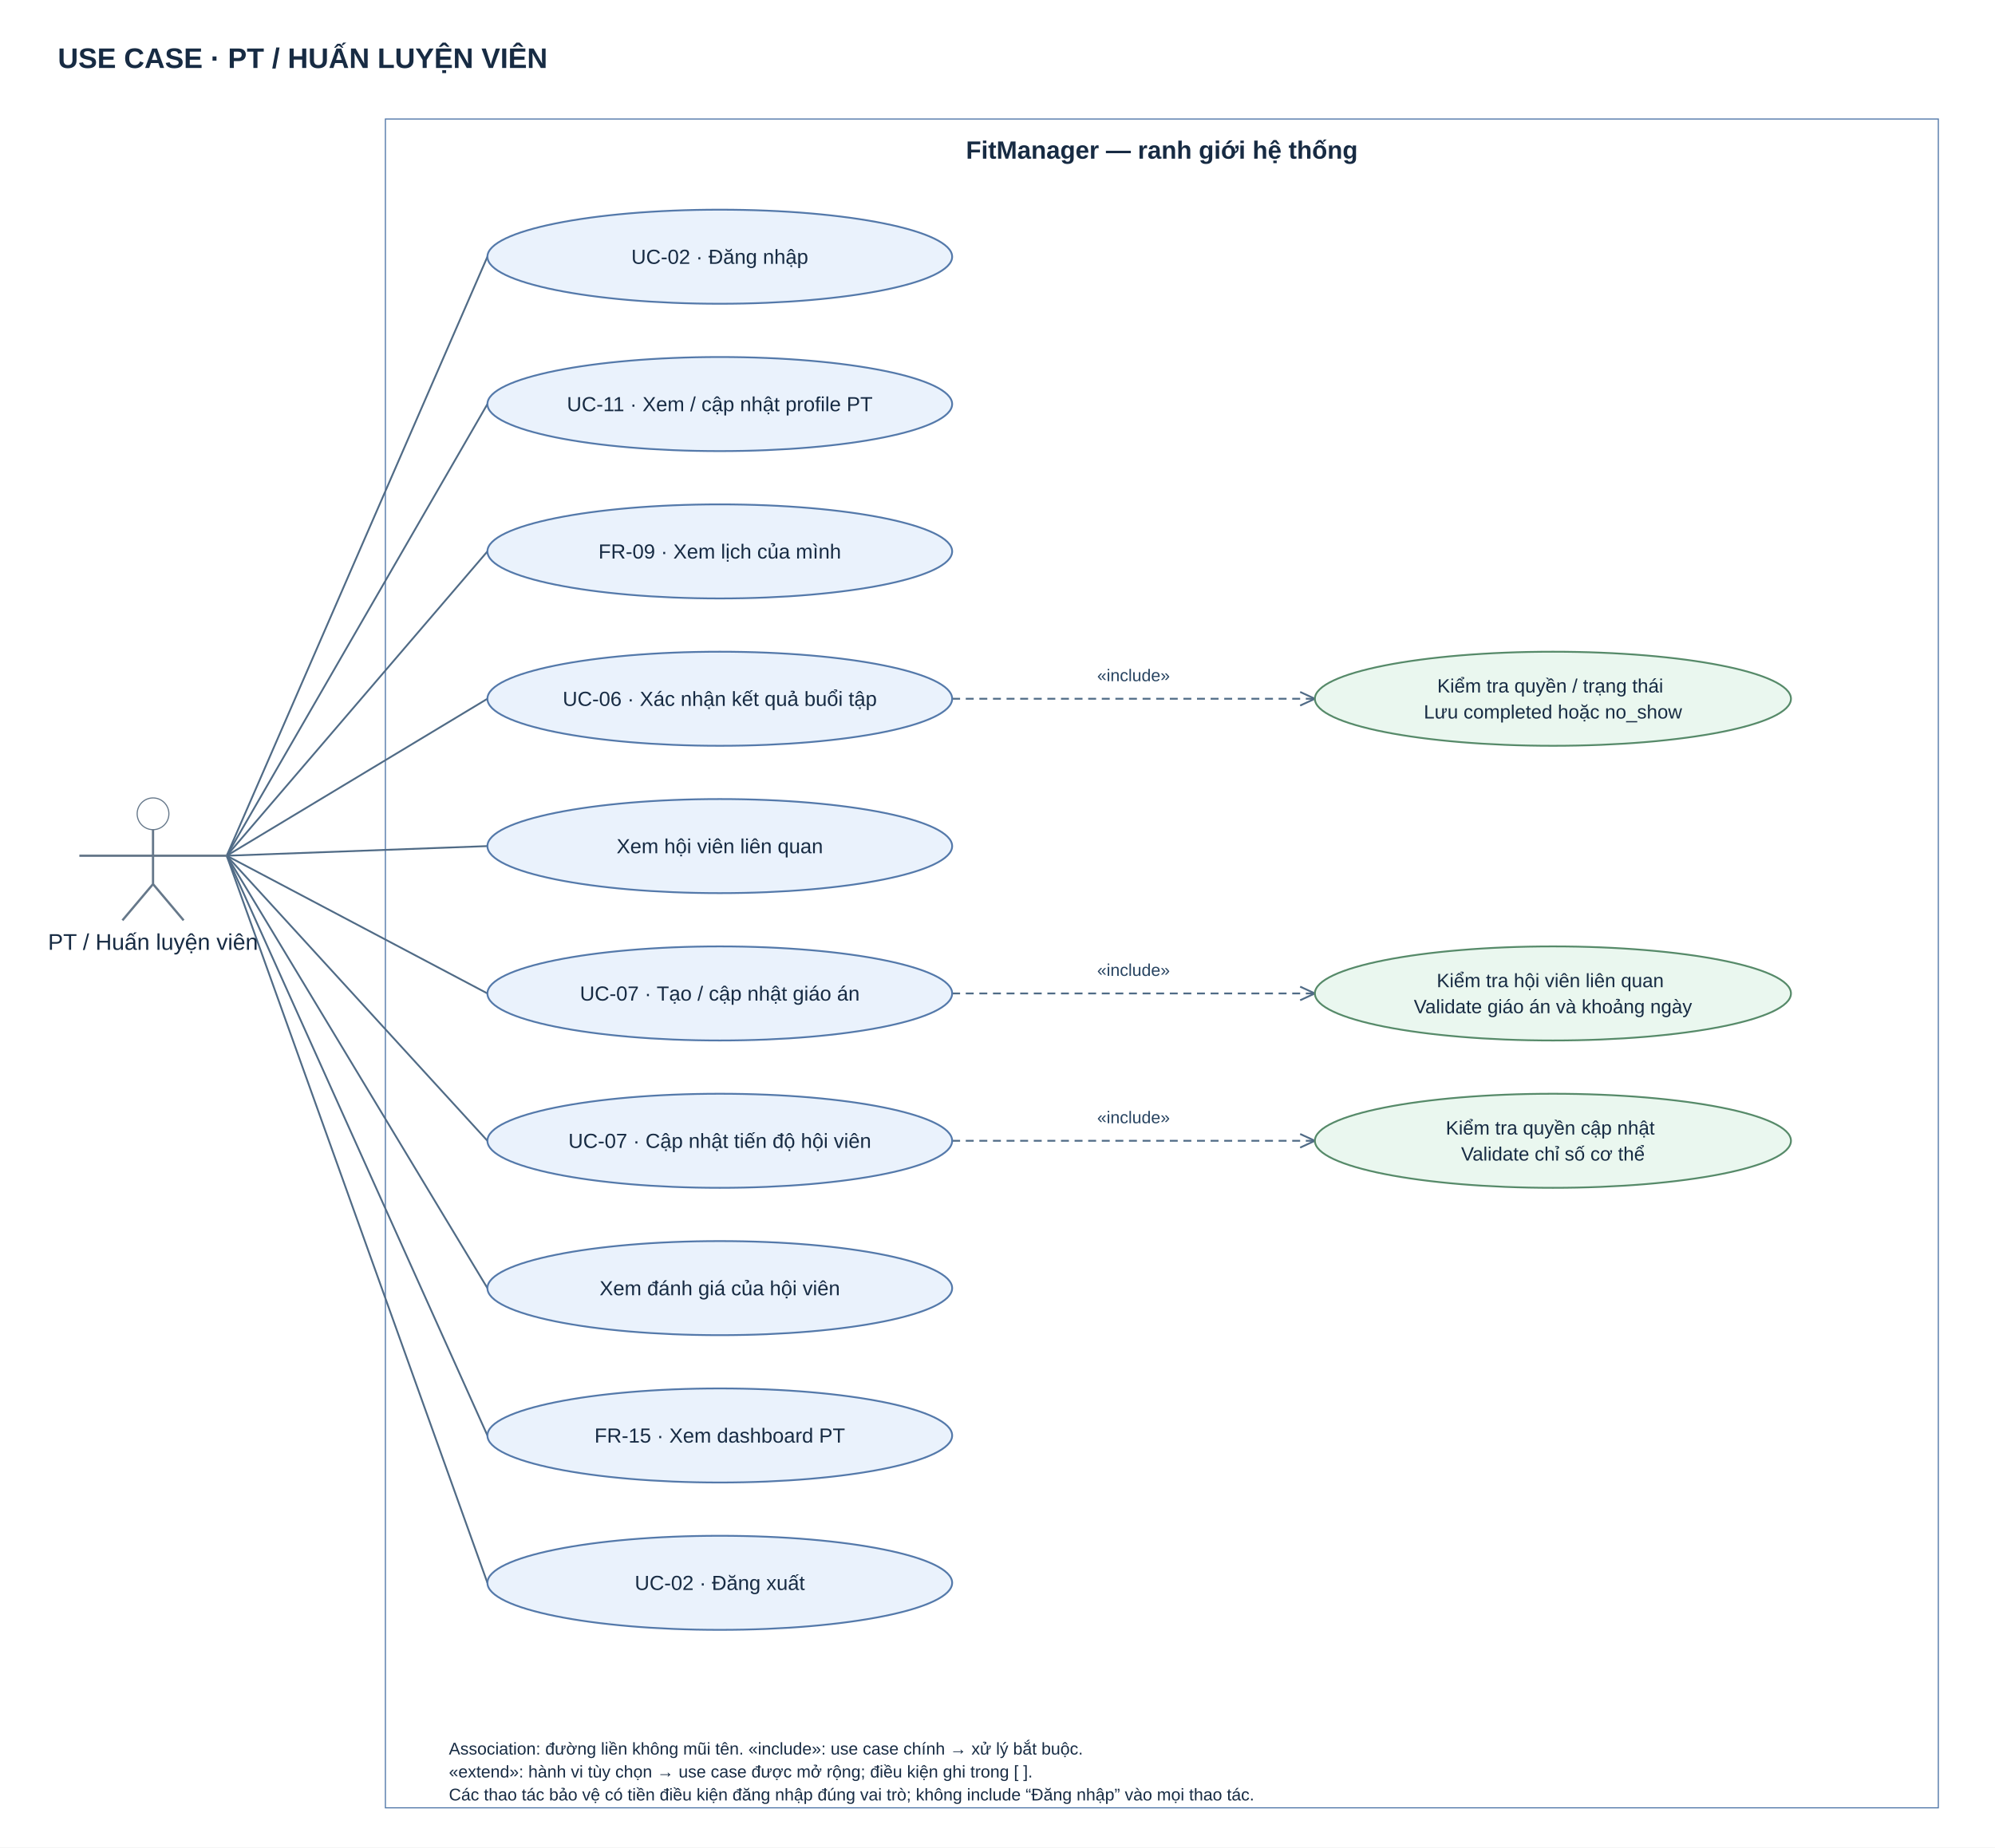
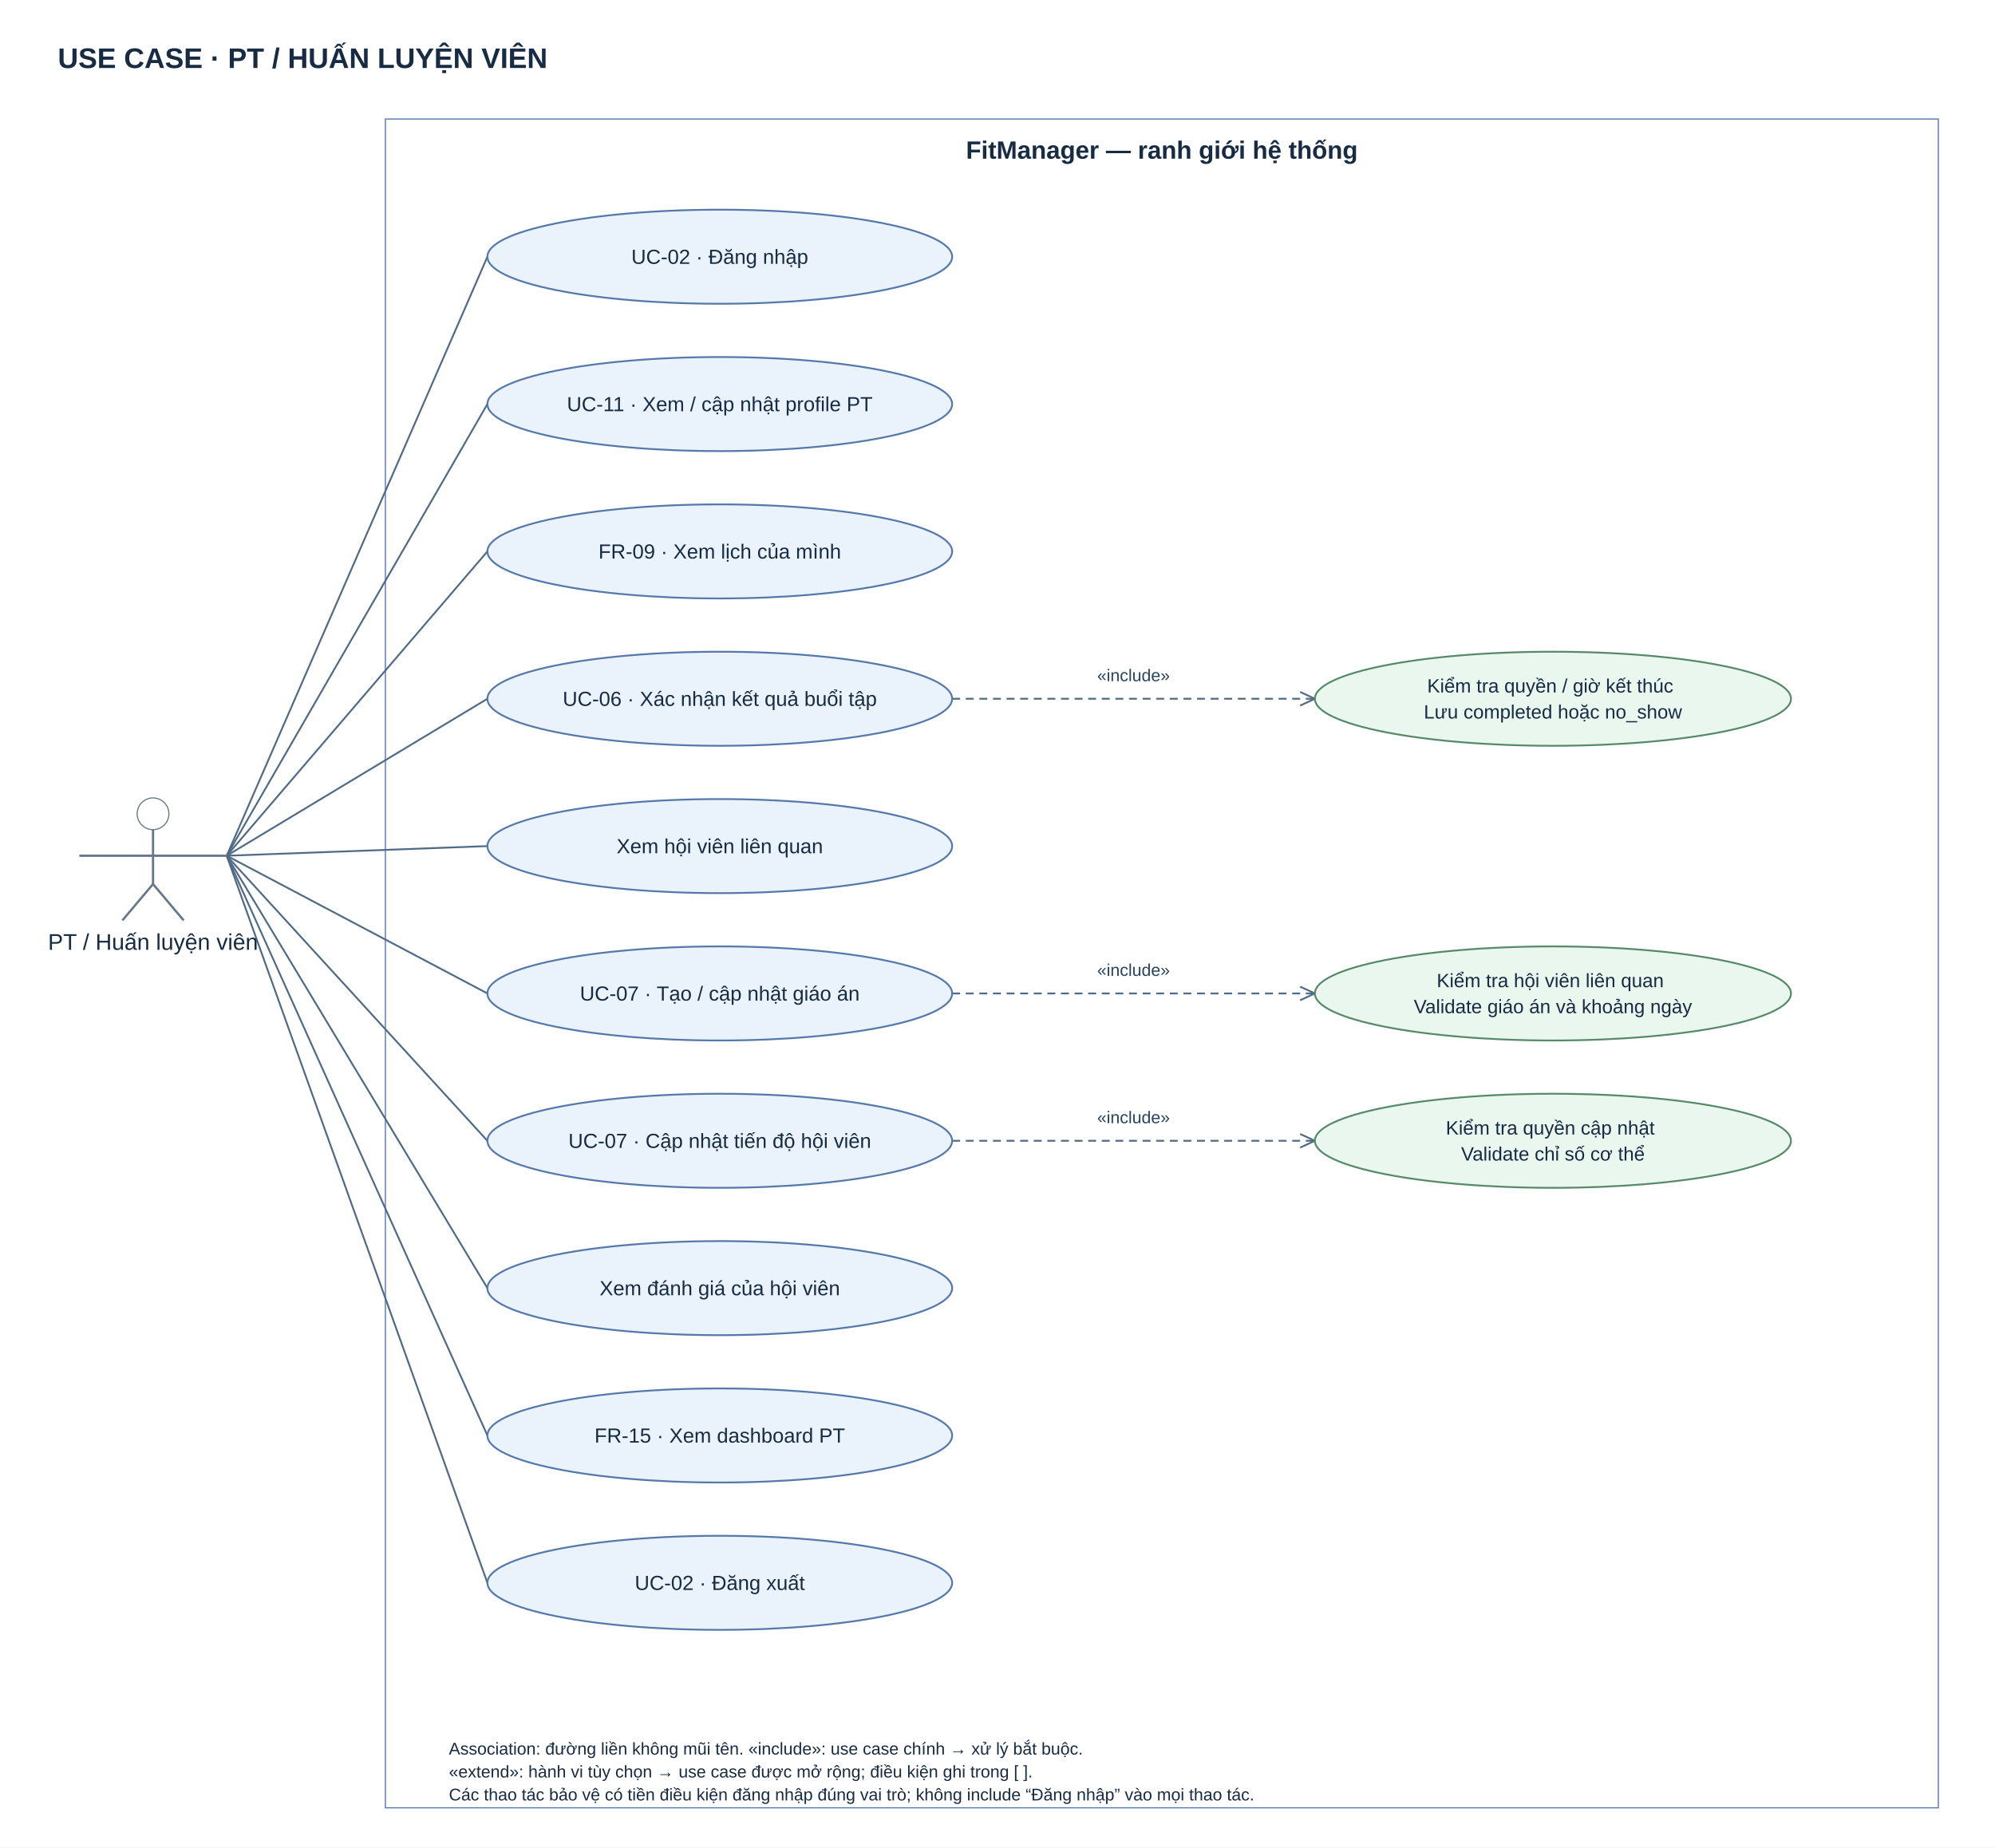
<svg xmlns="http://www.w3.org/2000/svg" width="1760" height="1630" viewBox="0 0 1760 1630">
  <rect width="100%" height="100%" fill="white" />
  <rect x="340" y="105" width="1370" height="1490" fill="white" stroke="#5479aa" />
  <text x="1025" y="140" text-anchor="middle" font-family="Arial, sans-serif" font-size="22" fill="#172b43" font-weight="700">
    <tspan x="1025" dy="0">FitManager — ranh giới hệ thống</tspan>
  </text>
  <path d="M200,755 L430,226.5" fill="none" stroke="#506b86" stroke-width="1.6" />
  <path d="M200,755 L430,356.5" fill="none" stroke="#506b86" stroke-width="1.6" />
  <path d="M200,755 L430,486.5" fill="none" stroke="#506b86" stroke-width="1.6" />
  <path d="M200,755 L430,616.5" fill="none" stroke="#506b86" stroke-width="1.6" />
  <path d="M200,755 L430,746.5" fill="none" stroke="#506b86" stroke-width="1.6" />
  <path d="M200,755 L430,876.5" fill="none" stroke="#506b86" stroke-width="1.6" />
  <path d="M200,755 L430,1006.5" fill="none" stroke="#506b86" stroke-width="1.6" />
  <path d="M200,755 L430,1136.5" fill="none" stroke="#506b86" stroke-width="1.6" />
  <path d="M200,755 L430,1266.5" fill="none" stroke="#506b86" stroke-width="1.6" />
  <path d="M200,755 L430,1396.5" fill="none" stroke="#506b86" stroke-width="1.6" />
  <path d="M840,616.5 L1160,616.5" fill="none" stroke="#506b86" stroke-width="1.6" stroke-dasharray="7 5" />
  <g transform="translate(1160,616.5) rotate(0)" stroke="#506b86" stroke-width="1.6" fill="none">
    <path d="M-13,-6 L0,0 L-13,6" fill="none" />
  </g>
  <path d="M840,876.5 L1160,876.5" fill="none" stroke="#506b86" stroke-width="1.6" stroke-dasharray="7 5" />
  <g transform="translate(1160,876.5) rotate(0)" stroke="#506b86" stroke-width="1.6" fill="none">
    <path d="M-13,-6 L0,0 L-13,6" fill="none" />
  </g>
  <path d="M840,1006.5 L1160,1006.5" fill="none" stroke="#506b86" stroke-width="1.6" stroke-dasharray="7 5" />
  <g transform="translate(1160,1006.5) rotate(0)" stroke="#506b86" stroke-width="1.6" fill="none">
    <path d="M-13,-6 L0,0 L-13,6" fill="none" />
  </g>
  <text x="51" y="60" text-anchor="start" font-family="Arial, sans-serif" font-size="25" fill="#172b43" font-weight="700">
    <tspan x="51" dy="0">USE CASE · PT / HUẤN LUYỆN VIÊN</tspan>
  </text>
  <circle cx="135" cy="718" r="14" fill="white" stroke="#66788a" />
  <path d="M135,732v48 M70,755h130 M135,780l-27,32 M135,780l27,32" fill="none" stroke="#66788a" stroke-width="2" />
  <text x="135" y="838" text-anchor="middle" font-family="Arial, sans-serif" font-size="20" fill="#172b43">
    <tspan x="135" dy="0">PT / Huấn luyện viên</tspan>
  </text>
  <ellipse cx="635" cy="226.5" rx="205" ry="41.5" fill="#eaf2fc" stroke="#5479aa" stroke-width="1.6" />
  <text x="635" y="232.8" text-anchor="middle" font-family="Arial, sans-serif" font-size="18" fill="#172b43">
    <tspan x="635" dy="0">UC-02 · Đăng nhập</tspan>
  </text>
  <ellipse cx="635" cy="356.5" rx="205" ry="41.5" fill="#eaf2fc" stroke="#5479aa" stroke-width="1.6" />
  <text x="635" y="362.8" text-anchor="middle" font-family="Arial, sans-serif" font-size="18" fill="#172b43">
    <tspan x="635" dy="0">UC-11 · Xem / cập nhật profile PT</tspan>
  </text>
  <ellipse cx="635" cy="486.5" rx="205" ry="41.5" fill="#eaf2fc" stroke="#5479aa" stroke-width="1.6" />
  <text x="635" y="492.8" text-anchor="middle" font-family="Arial, sans-serif" font-size="18" fill="#172b43">
    <tspan x="635" dy="0">FR-09 · Xem lịch của mình</tspan>
  </text>
  <ellipse cx="635" cy="616.5" rx="205" ry="41.5" fill="#eaf2fc" stroke="#5479aa" stroke-width="1.6" />
  <text x="635" y="622.8" text-anchor="middle" font-family="Arial, sans-serif" font-size="18" fill="#172b43">
    <tspan x="635" dy="0">UC-06 · Xác nhận kết quả buổi tập</tspan>
  </text>
  <ellipse cx="635" cy="746.5" rx="205" ry="41.5" fill="#eaf2fc" stroke="#5479aa" stroke-width="1.6" />
  <text x="635" y="752.8" text-anchor="middle" font-family="Arial, sans-serif" font-size="18" fill="#172b43">
    <tspan x="635" dy="0">Xem hội viên liên quan</tspan>
  </text>
  <ellipse cx="635" cy="876.5" rx="205" ry="41.5" fill="#eaf2fc" stroke="#5479aa" stroke-width="1.6" />
  <text x="635" y="882.8" text-anchor="middle" font-family="Arial, sans-serif" font-size="18" fill="#172b43">
    <tspan x="635" dy="0">UC-07 · Tạo / cập nhật giáo án</tspan>
  </text>
  <ellipse cx="635" cy="1006.5" rx="205" ry="41.5" fill="#eaf2fc" stroke="#5479aa" stroke-width="1.6" />
  <text x="635" y="1012.8" text-anchor="middle" font-family="Arial, sans-serif" font-size="18" fill="#172b43">
    <tspan x="635" dy="0">UC-07 · Cập nhật tiến độ hội viên</tspan>
  </text>
  <ellipse cx="635" cy="1136.5" rx="205" ry="41.5" fill="#eaf2fc" stroke="#5479aa" stroke-width="1.6" />
  <text x="635" y="1142.8" text-anchor="middle" font-family="Arial, sans-serif" font-size="18" fill="#172b43">
    <tspan x="635" dy="0">Xem đánh giá của hội viên</tspan>
  </text>
  <ellipse cx="635" cy="1266.5" rx="205" ry="41.5" fill="#eaf2fc" stroke="#5479aa" stroke-width="1.6" />
  <text x="635" y="1272.8" text-anchor="middle" font-family="Arial, sans-serif" font-size="18" fill="#172b43">
    <tspan x="635" dy="0">FR-15 · Xem dashboard PT</tspan>
  </text>
  <ellipse cx="635" cy="1396.5" rx="205" ry="41.5" fill="#eaf2fc" stroke="#5479aa" stroke-width="1.6" />
  <text x="635" y="1402.8" text-anchor="middle" font-family="Arial, sans-serif" font-size="18" fill="#172b43">
    <tspan x="635" dy="0">UC-02 · Đăng xuất</tspan>
  </text>
  <ellipse cx="1370" cy="616.5" rx="210" ry="41.5" fill="#eaf7ef" stroke="#568a69" stroke-width="1.6" />
  <text x="1370" y="610.975" text-anchor="middle" font-family="Arial, sans-serif" font-size="17" fill="#172b43">
-     <tspan x="1370" dy="0">Kiểm tra quyền / trạng thái</tspan>
+     <tspan x="1370" dy="0">Kiểm tra quyền / giờ kết thúc</tspan>
    <tspan x="1370" dy="22.95">Lưu completed hoặc no_show</tspan>
  </text>
  <ellipse cx="1370" cy="876.5" rx="210" ry="41.5" fill="#eaf7ef" stroke="#568a69" stroke-width="1.6" />
  <text x="1370" y="870.975" text-anchor="middle" font-family="Arial, sans-serif" font-size="17" fill="#172b43">
    <tspan x="1370" dy="0">Kiểm tra hội viên liên quan</tspan>
    <tspan x="1370" dy="22.95">Validate giáo án và khoảng ngày</tspan>
  </text>
  <ellipse cx="1370" cy="1006.5" rx="210" ry="41.5" fill="#eaf7ef" stroke="#568a69" stroke-width="1.6" />
  <text x="1370" y="1000.975" text-anchor="middle" font-family="Arial, sans-serif" font-size="17" fill="#172b43">
    <tspan x="1370" dy="0">Kiểm tra quyền cập nhật</tspan>
    <tspan x="1370" dy="22.95">Validate chỉ số cơ thể</tspan>
  </text>
  <text x="396" y="1548" text-anchor="start" font-family="Arial, sans-serif" font-size="15" fill="#172b43">
    <tspan x="396" dy="0">Association: đường liền không mũi tên. «include»: use case chính → xử lý bắt buộc.</tspan>
    <tspan x="396" dy="20.25">«extend»: hành vi tùy chọn → use case được mở rộng; điều kiện ghi trong [ ].</tspan>
    <tspan x="396" dy="20.25">Các thao tác bảo vệ có tiền điều kiện đăng nhập đúng vai trò; không include “Đăng nhập” vào mọi thao tác.</tspan>
  </text>
  <rect x="954" y="586" width="92" height="28" rx="3" fill="white" />
  <text x="1000" y="601" text-anchor="middle" font-family="Arial, sans-serif" font-size="15" fill="#284461">
    <tspan x="1000" dy="0">«include»</tspan>
  </text>
  <rect x="954" y="846" width="92" height="28" rx="3" fill="white" />
  <text x="1000" y="861" text-anchor="middle" font-family="Arial, sans-serif" font-size="15" fill="#284461">
    <tspan x="1000" dy="0">«include»</tspan>
  </text>
  <rect x="954" y="976" width="92" height="28" rx="3" fill="white" />
  <text x="1000" y="991" text-anchor="middle" font-family="Arial, sans-serif" font-size="15" fill="#284461">
    <tspan x="1000" dy="0">«include»</tspan>
  </text>
</svg>
